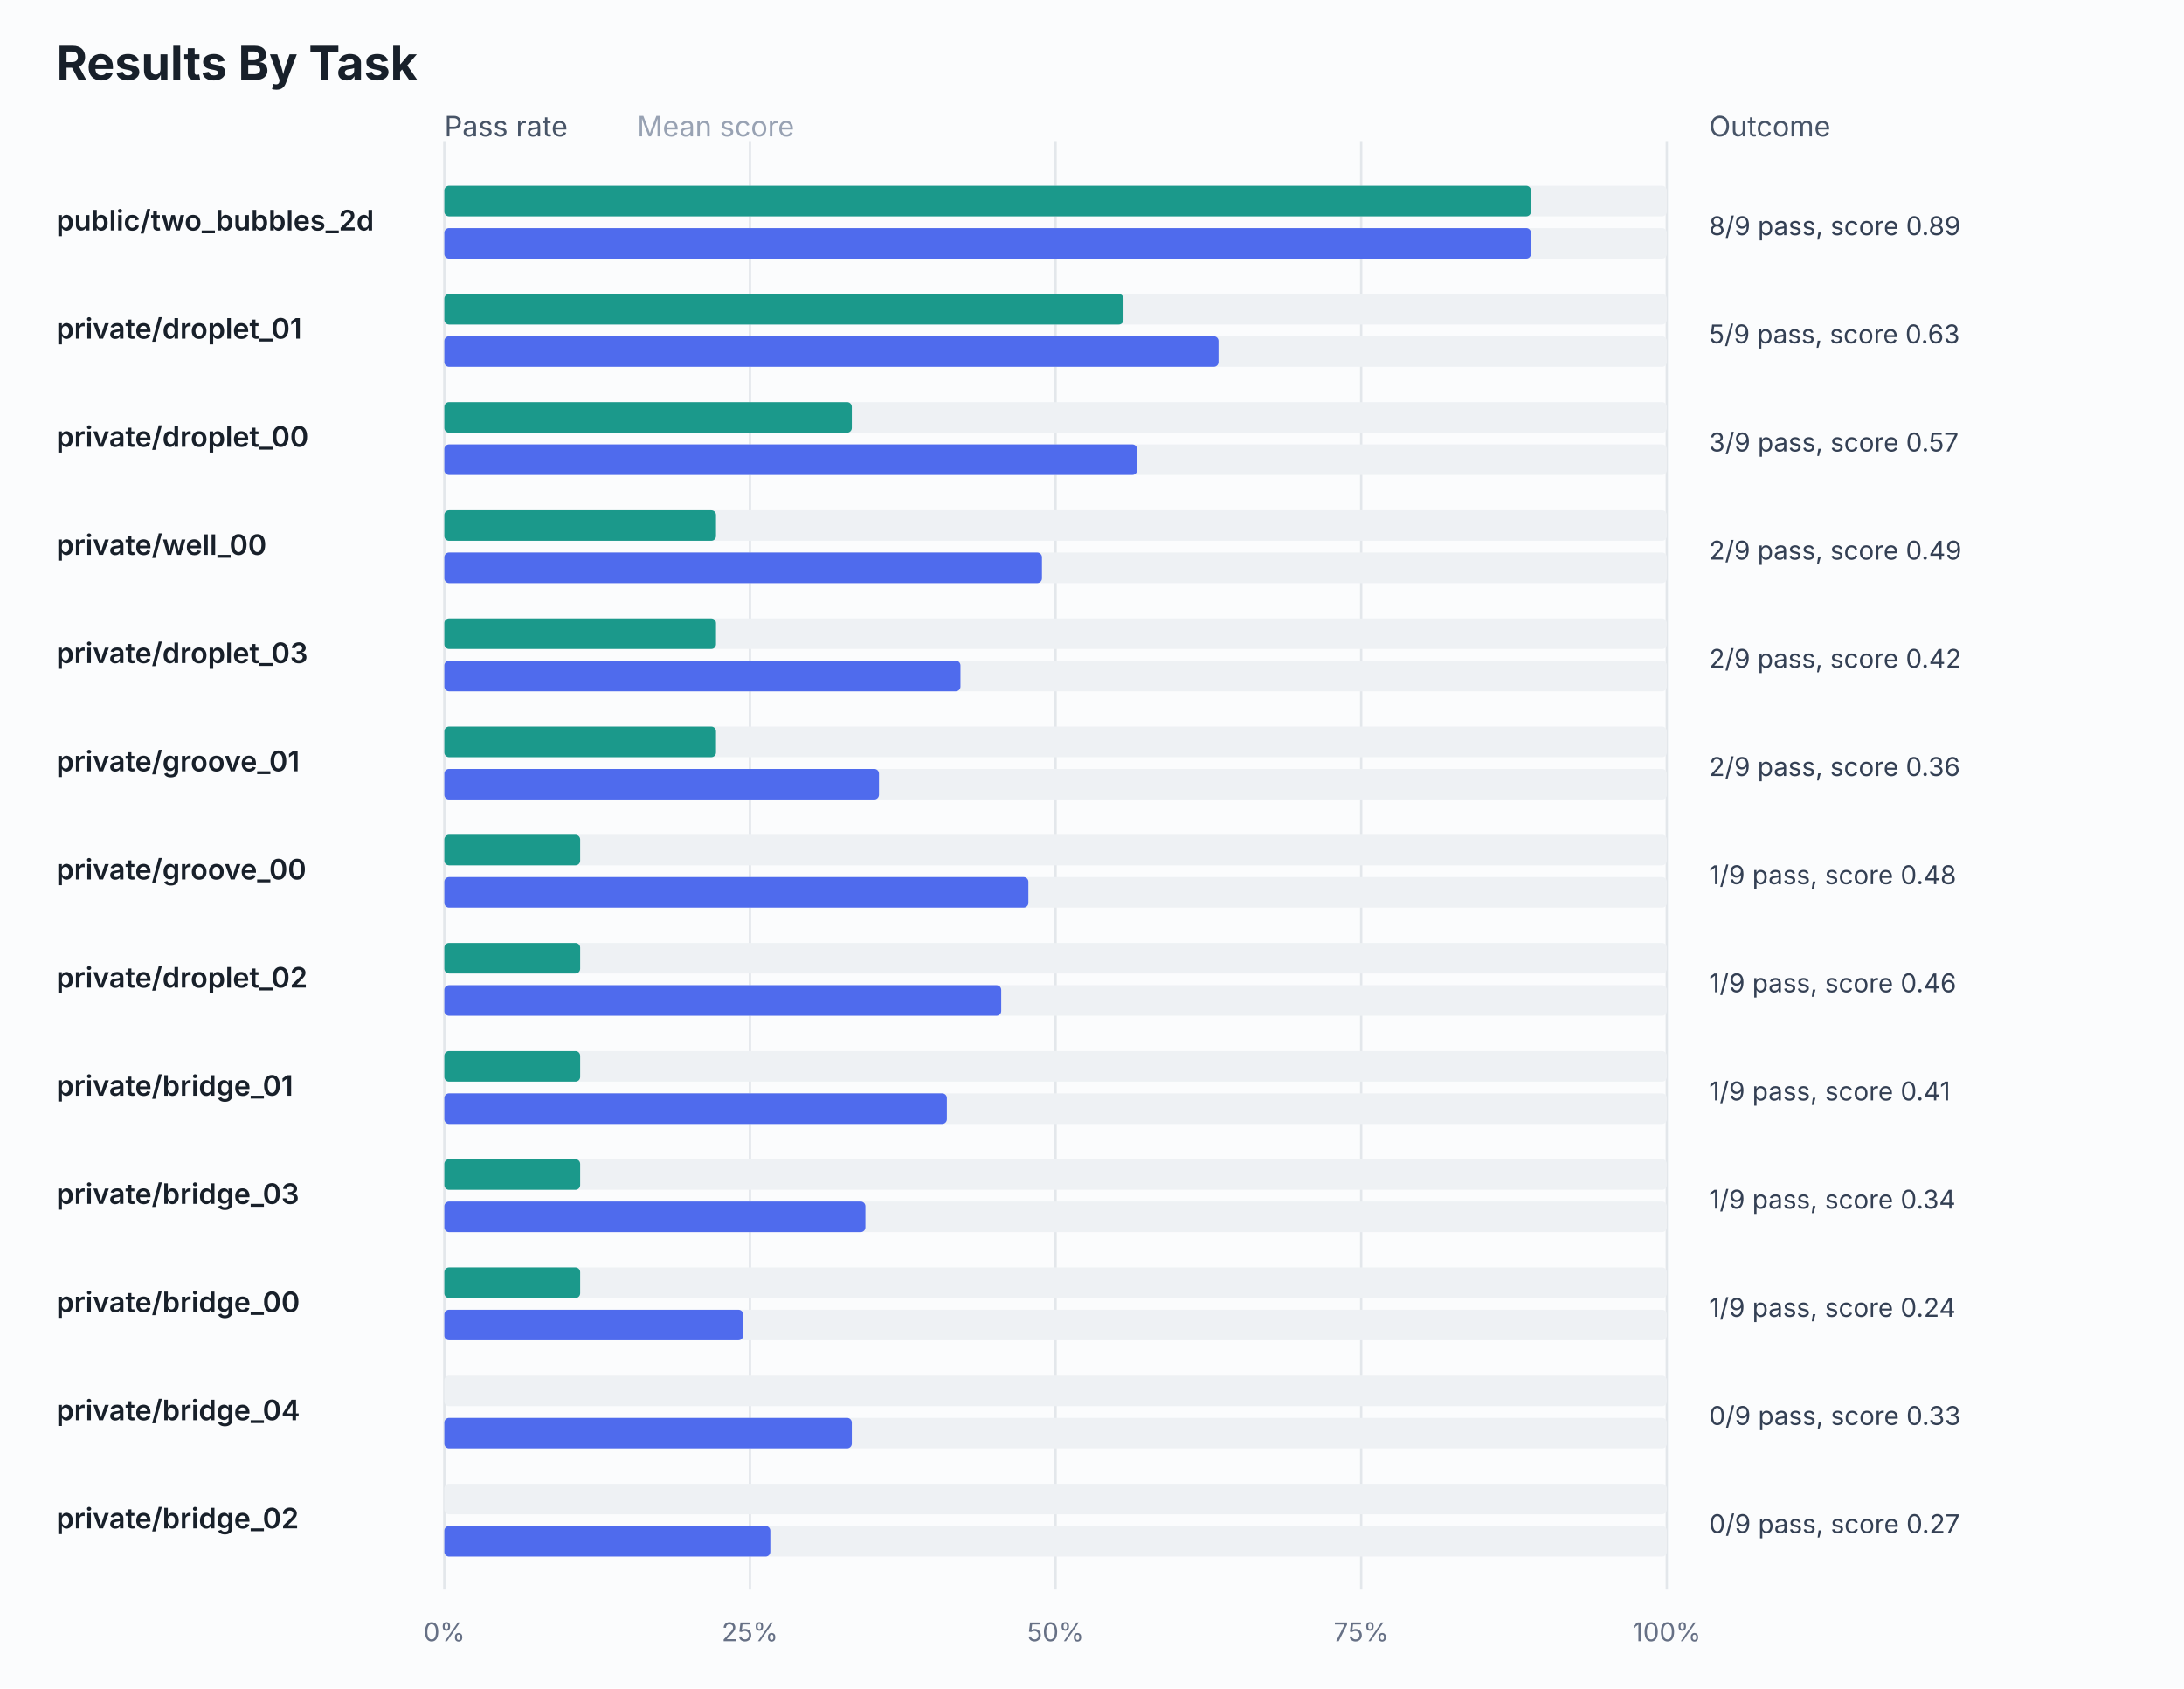
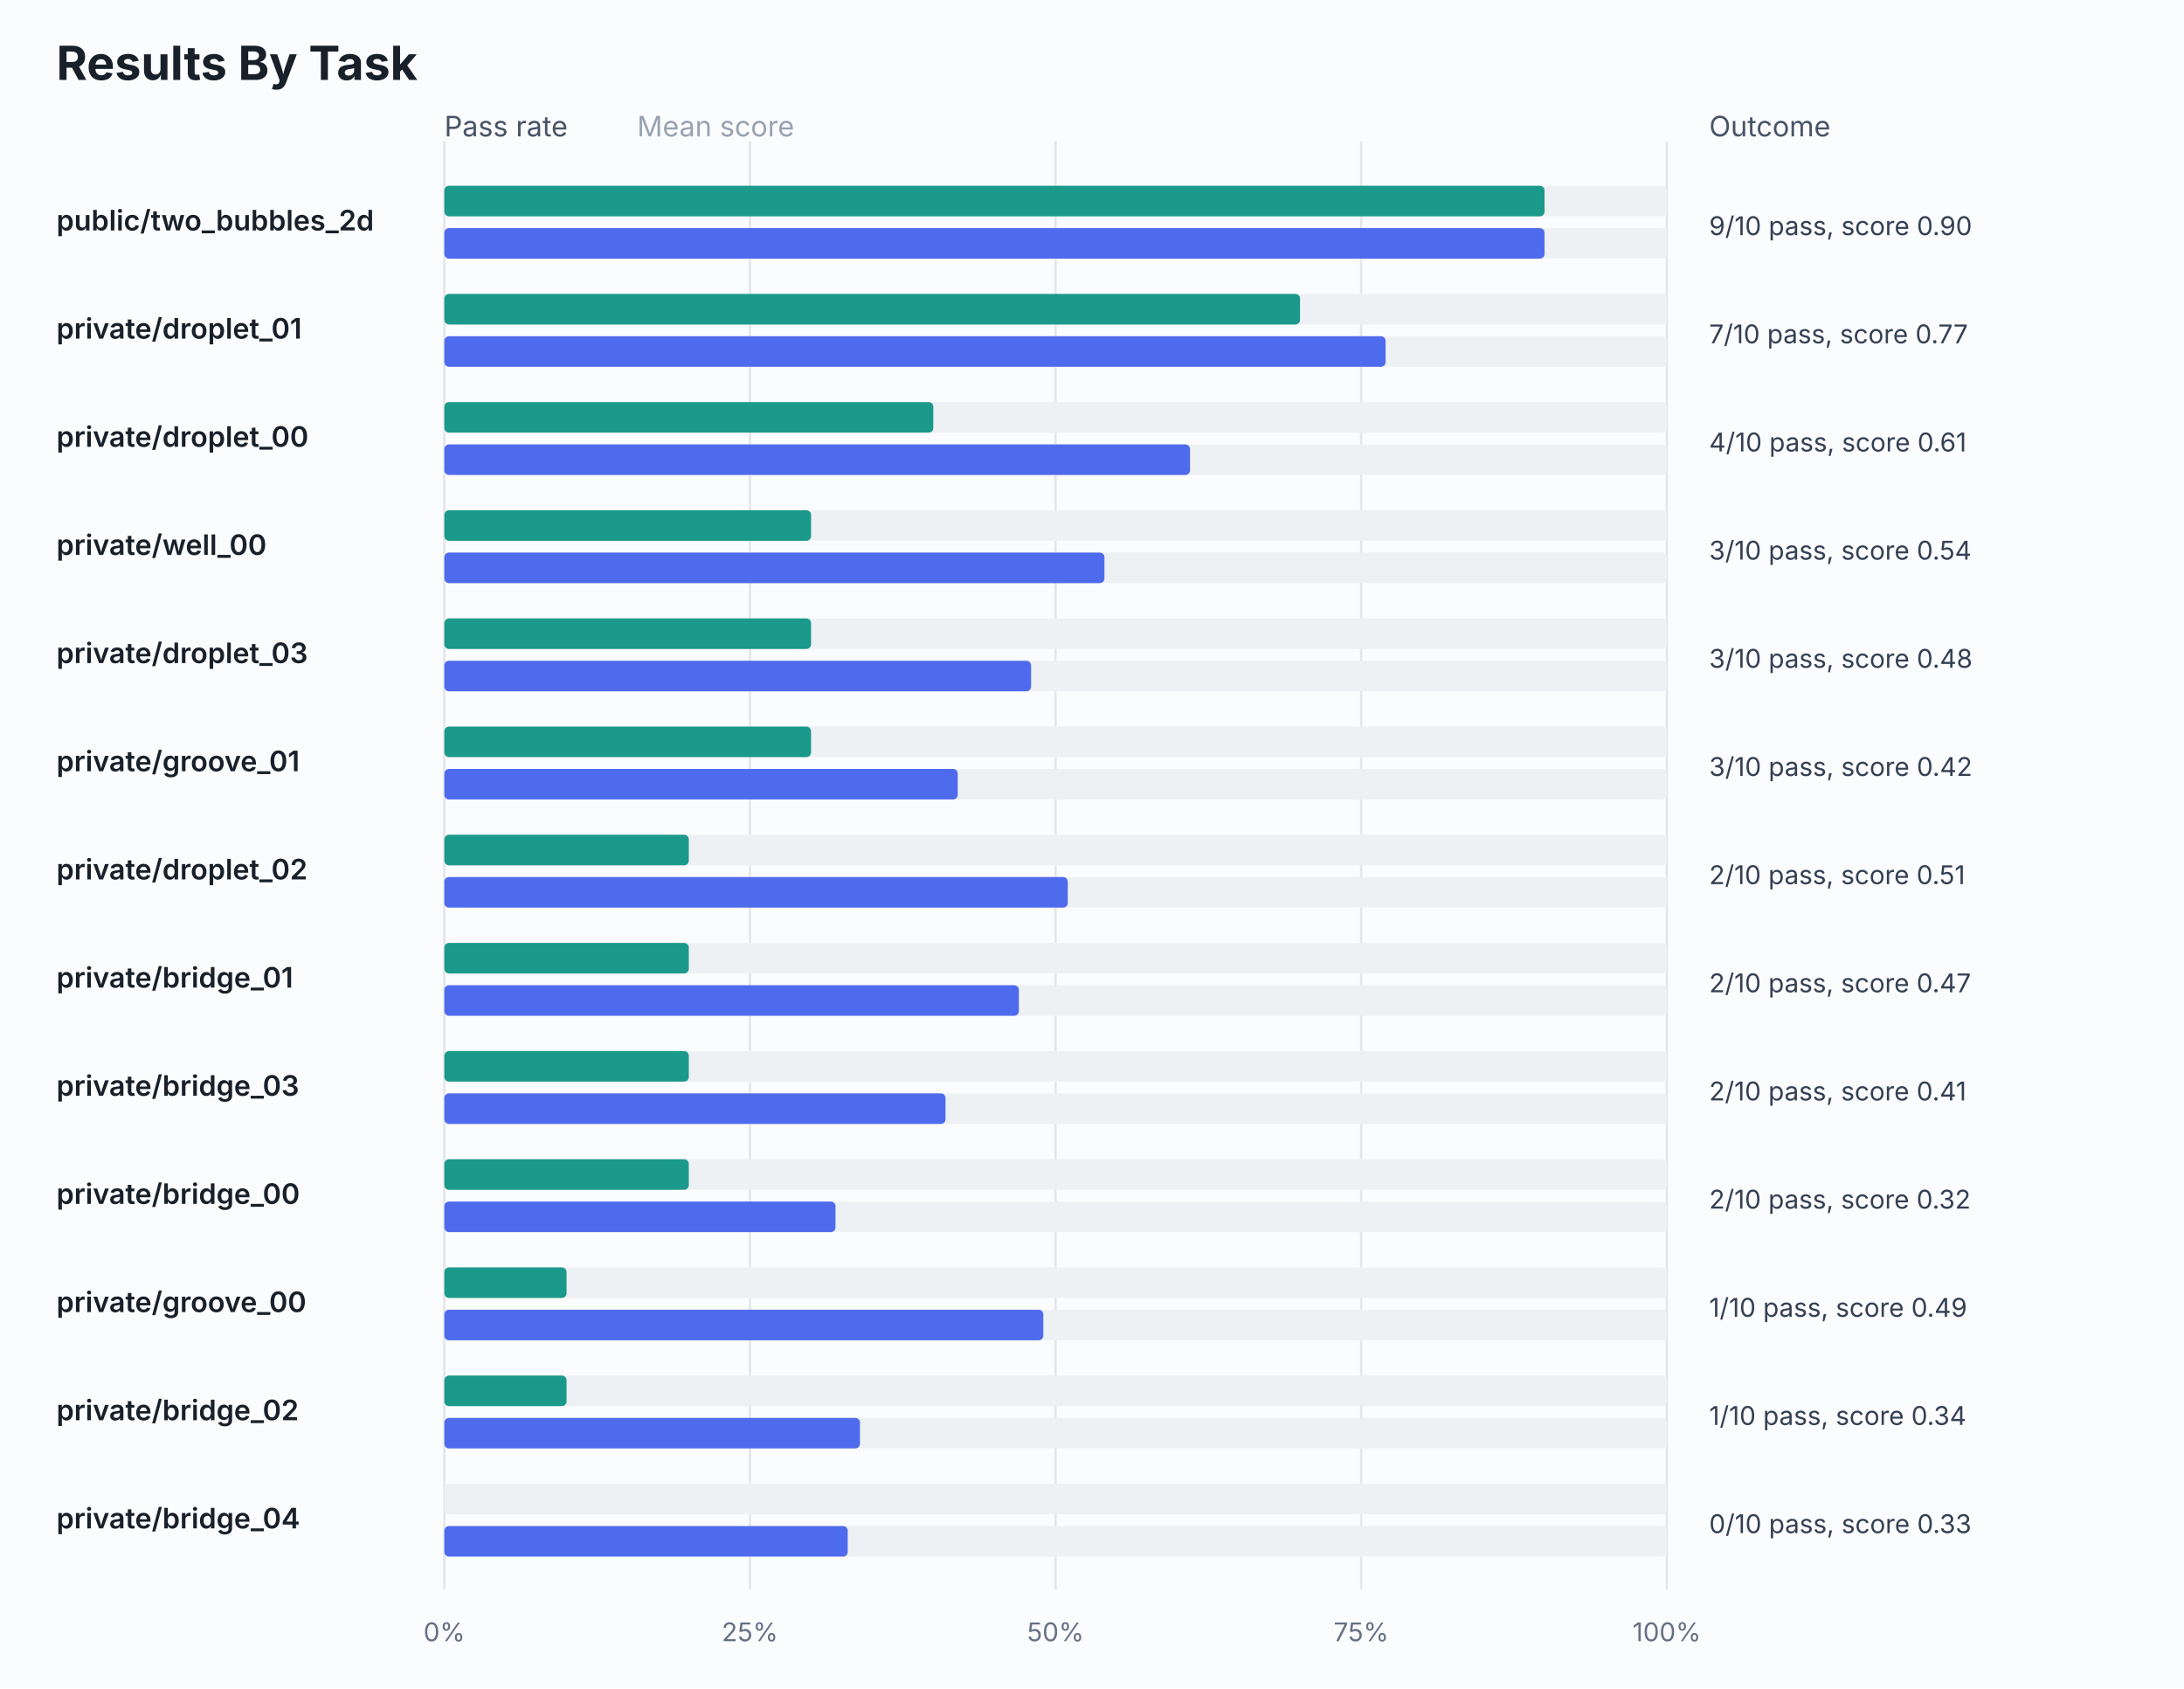
<svg xmlns="http://www.w3.org/2000/svg" width="929" height="718" viewBox="0 0 929 718">
  <rect width="100%" height="100%" fill="#fbfcfd" />
  <style>text{font-family:-apple-system,BlinkMacSystemFont,"Segoe UI",sans-serif}</style>
  <text x="24.00" y="34.00" font-size="20" font-weight="700" text-anchor="start" fill="#18202a">Results By Task</text>
  <text x="189.00" y="58.00" font-size="12" font-weight="400" text-anchor="start" fill="#475467">Pass rate</text>
  <text x="271.00" y="58.00" font-size="12" font-weight="400" text-anchor="start" fill="#98a2b3">Mean score</text>
  <text x="727.00" y="58.00" font-size="12" font-weight="400" text-anchor="start" fill="#475467">Outcome</text>
  <line x1="189.00" y1="60" x2="189.00" y2="676" stroke="#e3e7eb" />
  <text x="189.00" y="698.00" font-size="11" font-weight="400" text-anchor="middle" fill="#667085">0%</text>
  <line x1="319.00" y1="60" x2="319.00" y2="676" stroke="#e3e7eb" />
  <text x="319.00" y="698.00" font-size="11" font-weight="400" text-anchor="middle" fill="#667085">25%</text>
  <line x1="449.00" y1="60" x2="449.00" y2="676" stroke="#e3e7eb" />
  <text x="449.00" y="698.00" font-size="11" font-weight="400" text-anchor="middle" fill="#667085">50%</text>
  <line x1="579.00" y1="60" x2="579.00" y2="676" stroke="#e3e7eb" />
  <text x="579.00" y="698.00" font-size="11" font-weight="400" text-anchor="middle" fill="#667085">75%</text>
  <line x1="709.00" y1="60" x2="709.00" y2="676" stroke="#e3e7eb" />
  <text x="709.00" y="698.00" font-size="11" font-weight="400" text-anchor="middle" fill="#667085">100%</text>
  <text x="24.00" y="98.00" font-size="12" font-weight="600" text-anchor="start" fill="#18202a">public/two_bubbles_2d</text>
  <rect x="189" y="79" width="520" height="13" rx="2" fill="#eef1f4" />
  <rect x="189" y="97" width="520" height="13" rx="2" fill="#eef1f4" />
-   <rect x="189" y="79" width="462.22" height="13" rx="2" fill="#1b998b" />
-   <rect x="189" y="97" width="462.22" height="13" rx="2" fill="#4f6bed" />
-   <text x="727.00" y="100.00" font-size="11" font-weight="400" text-anchor="start" fill="#344054">8/9 pass, score 0.89</text>
+   <rect x="189" y="79" width="468.00" height="13" rx="2" fill="#1b998b" />
+   <rect x="189" y="97" width="468.00" height="13" rx="2" fill="#4f6bed" />
+   <text x="727.00" y="100.00" font-size="11" font-weight="400" text-anchor="start" fill="#344054">9/10 pass, score 0.90</text>
  <text x="24.00" y="144.00" font-size="12" font-weight="600" text-anchor="start" fill="#18202a">private/droplet_01</text>
  <rect x="189" y="125" width="520" height="13" rx="2" fill="#eef1f4" />
  <rect x="189" y="143" width="520" height="13" rx="2" fill="#eef1f4" />
-   <rect x="189" y="125" width="288.89" height="13" rx="2" fill="#1b998b" />
-   <rect x="189" y="143" width="329.33" height="13" rx="2" fill="#4f6bed" />
-   <text x="727.00" y="146.00" font-size="11" font-weight="400" text-anchor="start" fill="#344054">5/9 pass, score 0.63</text>
+   <rect x="189" y="125" width="364.00" height="13" rx="2" fill="#1b998b" />
+   <rect x="189" y="143" width="400.40" height="13" rx="2" fill="#4f6bed" />
+   <text x="727.00" y="146.00" font-size="11" font-weight="400" text-anchor="start" fill="#344054">7/10 pass, score 0.77</text>
  <text x="24.00" y="190.00" font-size="12" font-weight="600" text-anchor="start" fill="#18202a">private/droplet_00</text>
  <rect x="189" y="171" width="520" height="13" rx="2" fill="#eef1f4" />
  <rect x="189" y="189" width="520" height="13" rx="2" fill="#eef1f4" />
-   <rect x="189" y="171" width="173.33" height="13" rx="2" fill="#1b998b" />
-   <rect x="189" y="189" width="294.67" height="13" rx="2" fill="#4f6bed" />
-   <text x="727.00" y="192.00" font-size="11" font-weight="400" text-anchor="start" fill="#344054">3/9 pass, score 0.57</text>
+   <rect x="189" y="171" width="208.00" height="13" rx="2" fill="#1b998b" />
+   <rect x="189" y="189" width="317.20" height="13" rx="2" fill="#4f6bed" />
+   <text x="727.00" y="192.00" font-size="11" font-weight="400" text-anchor="start" fill="#344054">4/10 pass, score 0.61</text>
  <text x="24.00" y="236.00" font-size="12" font-weight="600" text-anchor="start" fill="#18202a">private/well_00</text>
  <rect x="189" y="217" width="520" height="13" rx="2" fill="#eef1f4" />
  <rect x="189" y="235" width="520" height="13" rx="2" fill="#eef1f4" />
-   <rect x="189" y="217" width="115.56" height="13" rx="2" fill="#1b998b" />
-   <rect x="189" y="235" width="254.22" height="13" rx="2" fill="#4f6bed" />
-   <text x="727.00" y="238.00" font-size="11" font-weight="400" text-anchor="start" fill="#344054">2/9 pass, score 0.49</text>
+   <rect x="189" y="217" width="156.00" height="13" rx="2" fill="#1b998b" />
+   <rect x="189" y="235" width="280.80" height="13" rx="2" fill="#4f6bed" />
+   <text x="727.00" y="238.00" font-size="11" font-weight="400" text-anchor="start" fill="#344054">3/10 pass, score 0.54</text>
  <text x="24.00" y="282.00" font-size="12" font-weight="600" text-anchor="start" fill="#18202a">private/droplet_03</text>
  <rect x="189" y="263" width="520" height="13" rx="2" fill="#eef1f4" />
  <rect x="189" y="281" width="520" height="13" rx="2" fill="#eef1f4" />
-   <rect x="189" y="263" width="115.56" height="13" rx="2" fill="#1b998b" />
-   <rect x="189" y="281" width="219.56" height="13" rx="2" fill="#4f6bed" />
-   <text x="727.00" y="284.00" font-size="11" font-weight="400" text-anchor="start" fill="#344054">2/9 pass, score 0.42</text>
+   <rect x="189" y="263" width="156.00" height="13" rx="2" fill="#1b998b" />
+   <rect x="189" y="281" width="249.60" height="13" rx="2" fill="#4f6bed" />
+   <text x="727.00" y="284.00" font-size="11" font-weight="400" text-anchor="start" fill="#344054">3/10 pass, score 0.48</text>
  <text x="24.00" y="328.00" font-size="12" font-weight="600" text-anchor="start" fill="#18202a">private/groove_01</text>
  <rect x="189" y="309" width="520" height="13" rx="2" fill="#eef1f4" />
  <rect x="189" y="327" width="520" height="13" rx="2" fill="#eef1f4" />
-   <rect x="189" y="309" width="115.56" height="13" rx="2" fill="#1b998b" />
-   <rect x="189" y="327" width="184.89" height="13" rx="2" fill="#4f6bed" />
-   <text x="727.00" y="330.00" font-size="11" font-weight="400" text-anchor="start" fill="#344054">2/9 pass, score 0.36</text>
-   <text x="24.00" y="374.00" font-size="12" font-weight="600" text-anchor="start" fill="#18202a">private/groove_00</text>
+   <rect x="189" y="309" width="156.00" height="13" rx="2" fill="#1b998b" />
+   <rect x="189" y="327" width="218.40" height="13" rx="2" fill="#4f6bed" />
+   <text x="727.00" y="330.00" font-size="11" font-weight="400" text-anchor="start" fill="#344054">3/10 pass, score 0.42</text>
+   <text x="24.00" y="374.00" font-size="12" font-weight="600" text-anchor="start" fill="#18202a">private/droplet_02</text>
  <rect x="189" y="355" width="520" height="13" rx="2" fill="#eef1f4" />
  <rect x="189" y="373" width="520" height="13" rx="2" fill="#eef1f4" />
-   <rect x="189" y="355" width="57.78" height="13" rx="2" fill="#1b998b" />
-   <rect x="189" y="373" width="248.44" height="13" rx="2" fill="#4f6bed" />
-   <text x="727.00" y="376.00" font-size="11" font-weight="400" text-anchor="start" fill="#344054">1/9 pass, score 0.48</text>
-   <text x="24.00" y="420.00" font-size="12" font-weight="600" text-anchor="start" fill="#18202a">private/droplet_02</text>
+   <rect x="189" y="355" width="104.00" height="13" rx="2" fill="#1b998b" />
+   <rect x="189" y="373" width="265.20" height="13" rx="2" fill="#4f6bed" />
+   <text x="727.00" y="376.00" font-size="11" font-weight="400" text-anchor="start" fill="#344054">2/10 pass, score 0.51</text>
+   <text x="24.00" y="420.00" font-size="12" font-weight="600" text-anchor="start" fill="#18202a">private/bridge_01</text>
  <rect x="189" y="401" width="520" height="13" rx="2" fill="#eef1f4" />
  <rect x="189" y="419" width="520" height="13" rx="2" fill="#eef1f4" />
-   <rect x="189" y="401" width="57.78" height="13" rx="2" fill="#1b998b" />
-   <rect x="189" y="419" width="236.89" height="13" rx="2" fill="#4f6bed" />
-   <text x="727.00" y="422.00" font-size="11" font-weight="400" text-anchor="start" fill="#344054">1/9 pass, score 0.46</text>
-   <text x="24.00" y="466.00" font-size="12" font-weight="600" text-anchor="start" fill="#18202a">private/bridge_01</text>
+   <rect x="189" y="401" width="104.00" height="13" rx="2" fill="#1b998b" />
+   <rect x="189" y="419" width="244.40" height="13" rx="2" fill="#4f6bed" />
+   <text x="727.00" y="422.00" font-size="11" font-weight="400" text-anchor="start" fill="#344054">2/10 pass, score 0.47</text>
+   <text x="24.00" y="466.00" font-size="12" font-weight="600" text-anchor="start" fill="#18202a">private/bridge_03</text>
  <rect x="189" y="447" width="520" height="13" rx="2" fill="#eef1f4" />
  <rect x="189" y="465" width="520" height="13" rx="2" fill="#eef1f4" />
-   <rect x="189" y="447" width="57.78" height="13" rx="2" fill="#1b998b" />
-   <rect x="189" y="465" width="213.78" height="13" rx="2" fill="#4f6bed" />
-   <text x="727.00" y="468.00" font-size="11" font-weight="400" text-anchor="start" fill="#344054">1/9 pass, score 0.41</text>
-   <text x="24.00" y="512.00" font-size="12" font-weight="600" text-anchor="start" fill="#18202a">private/bridge_03</text>
+   <rect x="189" y="447" width="104.00" height="13" rx="2" fill="#1b998b" />
+   <rect x="189" y="465" width="213.20" height="13" rx="2" fill="#4f6bed" />
+   <text x="727.00" y="468.00" font-size="11" font-weight="400" text-anchor="start" fill="#344054">2/10 pass, score 0.41</text>
+   <text x="24.00" y="512.00" font-size="12" font-weight="600" text-anchor="start" fill="#18202a">private/bridge_00</text>
  <rect x="189" y="493" width="520" height="13" rx="2" fill="#eef1f4" />
  <rect x="189" y="511" width="520" height="13" rx="2" fill="#eef1f4" />
-   <rect x="189" y="493" width="57.78" height="13" rx="2" fill="#1b998b" />
-   <rect x="189" y="511" width="179.11" height="13" rx="2" fill="#4f6bed" />
-   <text x="727.00" y="514.00" font-size="11" font-weight="400" text-anchor="start" fill="#344054">1/9 pass, score 0.34</text>
-   <text x="24.00" y="558.00" font-size="12" font-weight="600" text-anchor="start" fill="#18202a">private/bridge_00</text>
+   <rect x="189" y="493" width="104.00" height="13" rx="2" fill="#1b998b" />
+   <rect x="189" y="511" width="166.40" height="13" rx="2" fill="#4f6bed" />
+   <text x="727.00" y="514.00" font-size="11" font-weight="400" text-anchor="start" fill="#344054">2/10 pass, score 0.32</text>
+   <text x="24.00" y="558.00" font-size="12" font-weight="600" text-anchor="start" fill="#18202a">private/groove_00</text>
  <rect x="189" y="539" width="520" height="13" rx="2" fill="#eef1f4" />
  <rect x="189" y="557" width="520" height="13" rx="2" fill="#eef1f4" />
-   <rect x="189" y="539" width="57.78" height="13" rx="2" fill="#1b998b" />
-   <rect x="189" y="557" width="127.11" height="13" rx="2" fill="#4f6bed" />
-   <text x="727.00" y="560.00" font-size="11" font-weight="400" text-anchor="start" fill="#344054">1/9 pass, score 0.24</text>
-   <text x="24.00" y="604.00" font-size="12" font-weight="600" text-anchor="start" fill="#18202a">private/bridge_04</text>
+   <rect x="189" y="539" width="52.00" height="13" rx="2" fill="#1b998b" />
+   <rect x="189" y="557" width="254.80" height="13" rx="2" fill="#4f6bed" />
+   <text x="727.00" y="560.00" font-size="11" font-weight="400" text-anchor="start" fill="#344054">1/10 pass, score 0.49</text>
+   <text x="24.00" y="604.00" font-size="12" font-weight="600" text-anchor="start" fill="#18202a">private/bridge_02</text>
  <rect x="189" y="585" width="520" height="13" rx="2" fill="#eef1f4" />
  <rect x="189" y="603" width="520" height="13" rx="2" fill="#eef1f4" />
-   <rect x="189" y="585" width="0.00" height="13" rx="2" fill="#1b998b" />
-   <rect x="189" y="603" width="173.33" height="13" rx="2" fill="#4f6bed" />
-   <text x="727.00" y="606.00" font-size="11" font-weight="400" text-anchor="start" fill="#344054">0/9 pass, score 0.33</text>
-   <text x="24.00" y="650.00" font-size="12" font-weight="600" text-anchor="start" fill="#18202a">private/bridge_02</text>
+   <rect x="189" y="585" width="52.00" height="13" rx="2" fill="#1b998b" />
+   <rect x="189" y="603" width="176.80" height="13" rx="2" fill="#4f6bed" />
+   <text x="727.00" y="606.00" font-size="11" font-weight="400" text-anchor="start" fill="#344054">1/10 pass, score 0.34</text>
+   <text x="24.00" y="650.00" font-size="12" font-weight="600" text-anchor="start" fill="#18202a">private/bridge_04</text>
  <rect x="189" y="631" width="520" height="13" rx="2" fill="#eef1f4" />
  <rect x="189" y="649" width="520" height="13" rx="2" fill="#eef1f4" />
  <rect x="189" y="631" width="0.00" height="13" rx="2" fill="#1b998b" />
-   <rect x="189" y="649" width="138.67" height="13" rx="2" fill="#4f6bed" />
-   <text x="727.00" y="652.00" font-size="11" font-weight="400" text-anchor="start" fill="#344054">0/9 pass, score 0.27</text>
+   <rect x="189" y="649" width="171.60" height="13" rx="2" fill="#4f6bed" />
+   <text x="727.00" y="652.00" font-size="11" font-weight="400" text-anchor="start" fill="#344054">0/10 pass, score 0.33</text>
</svg>
